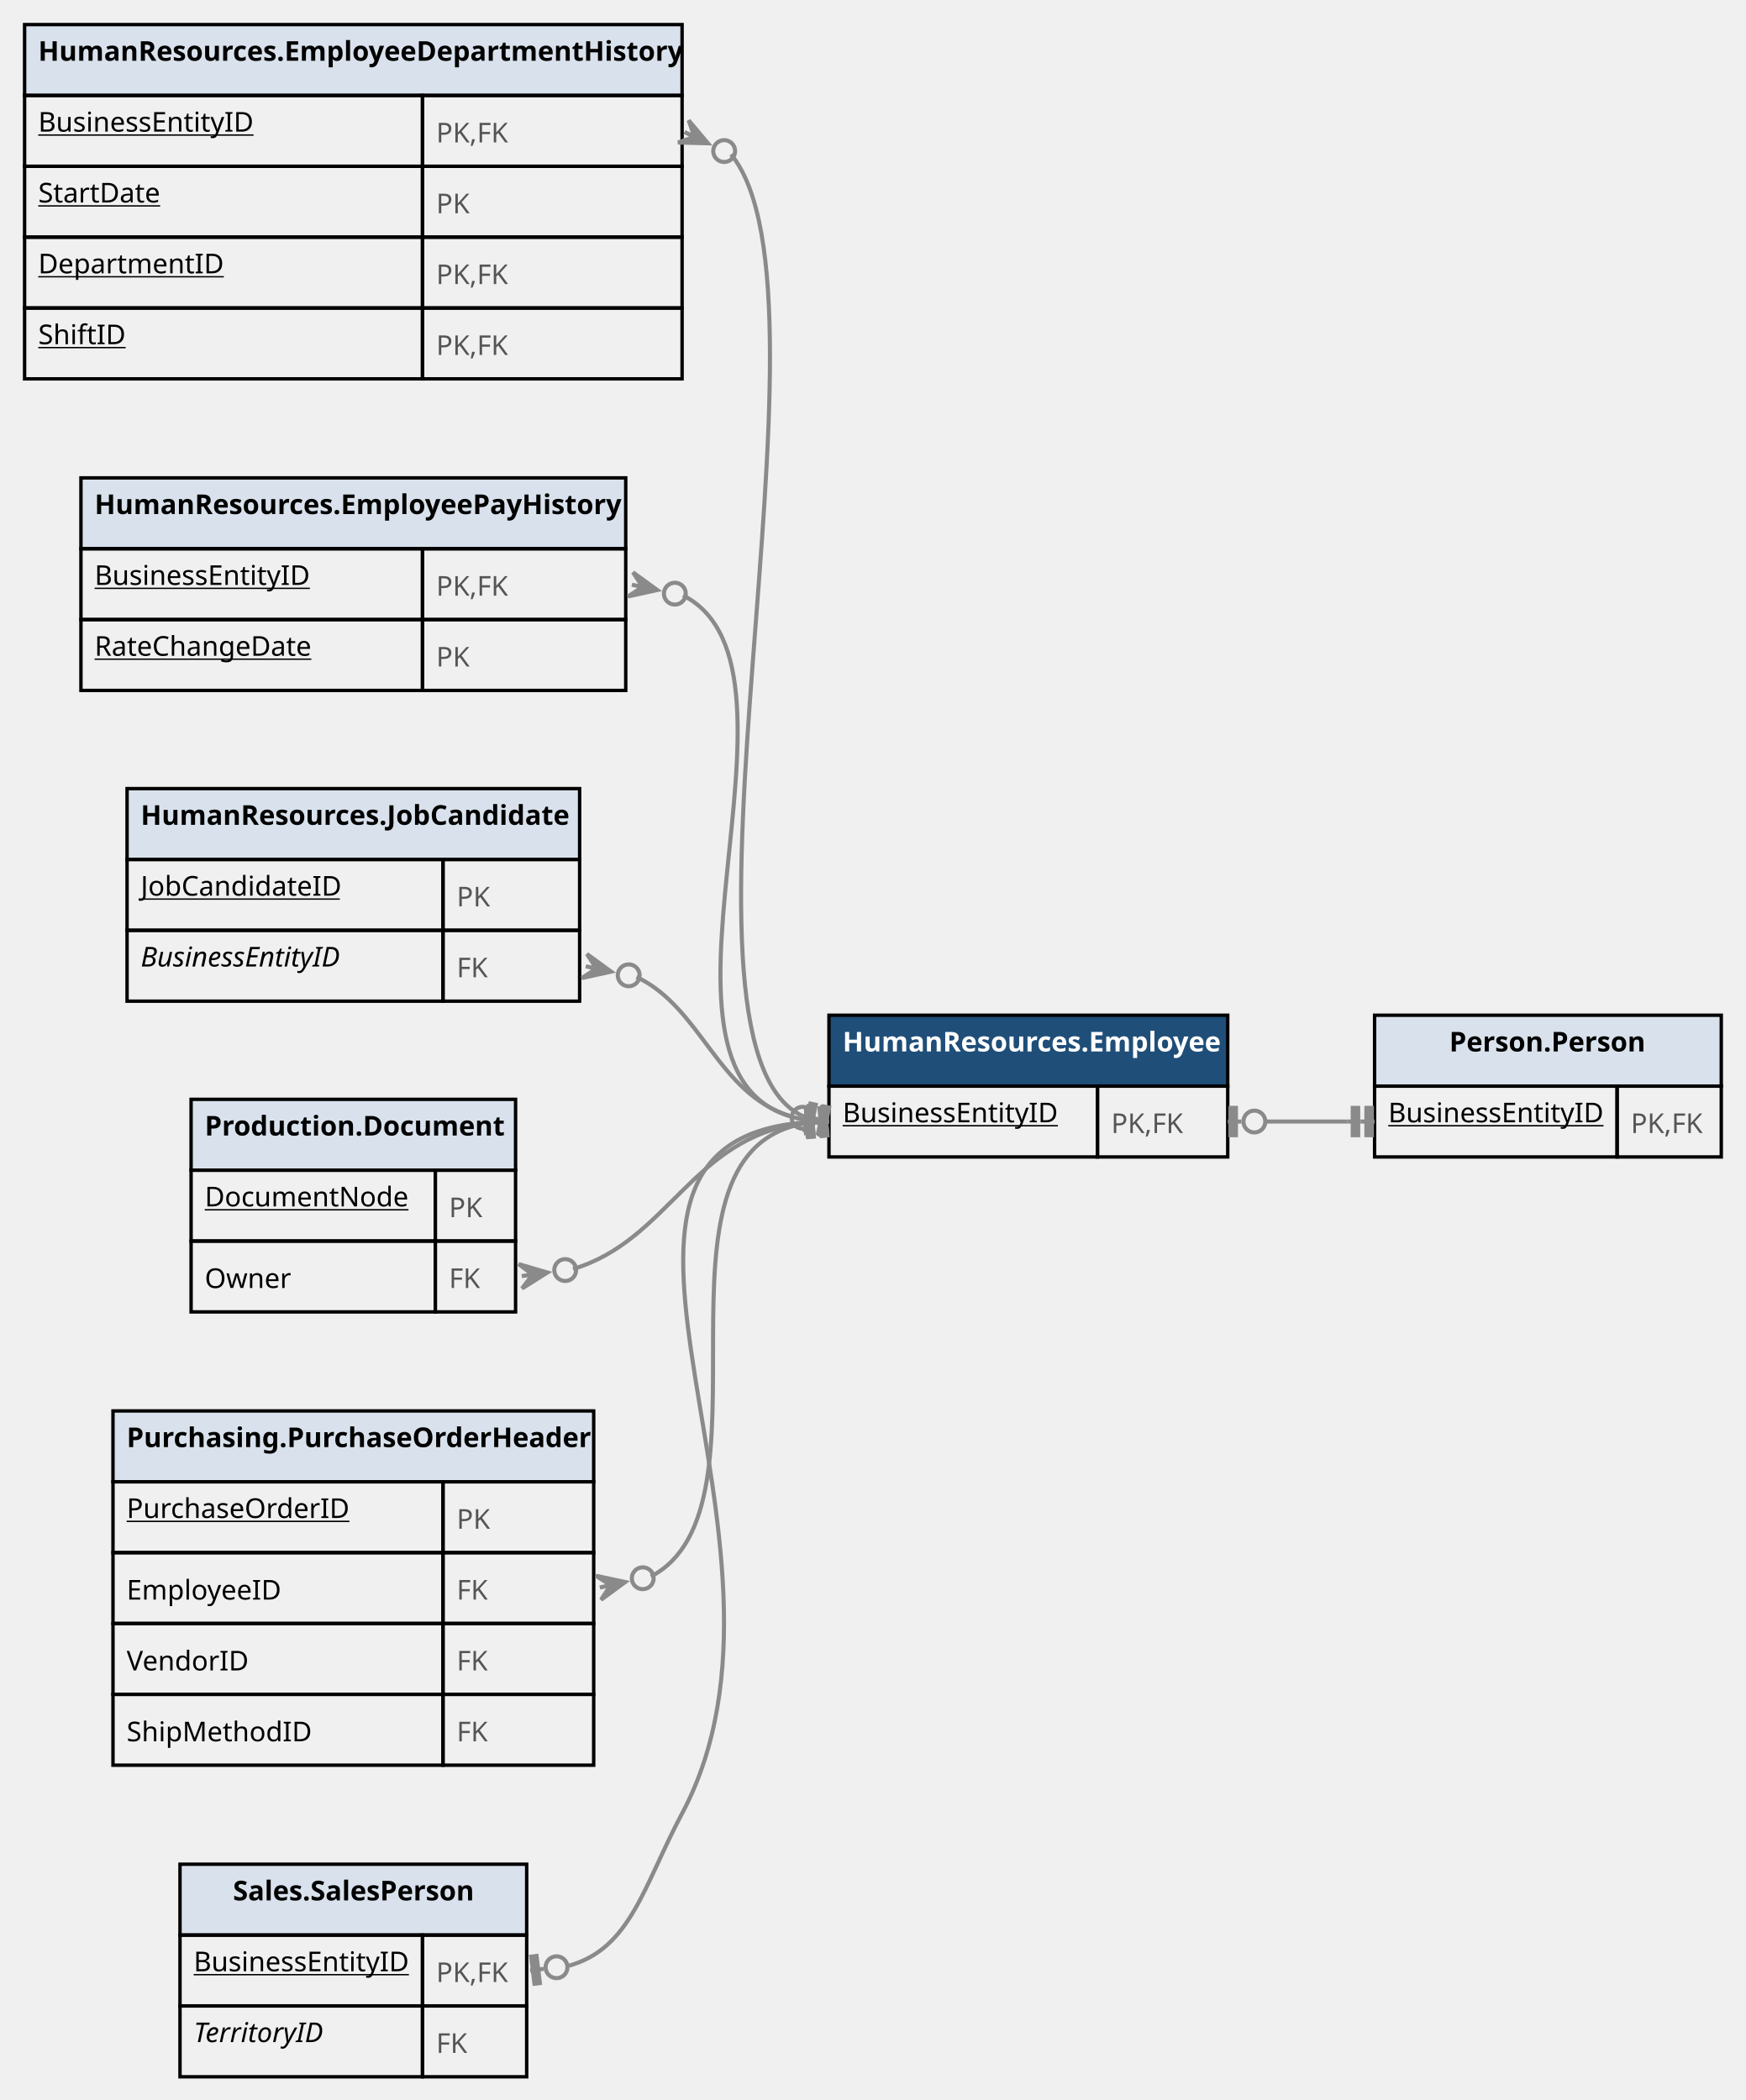
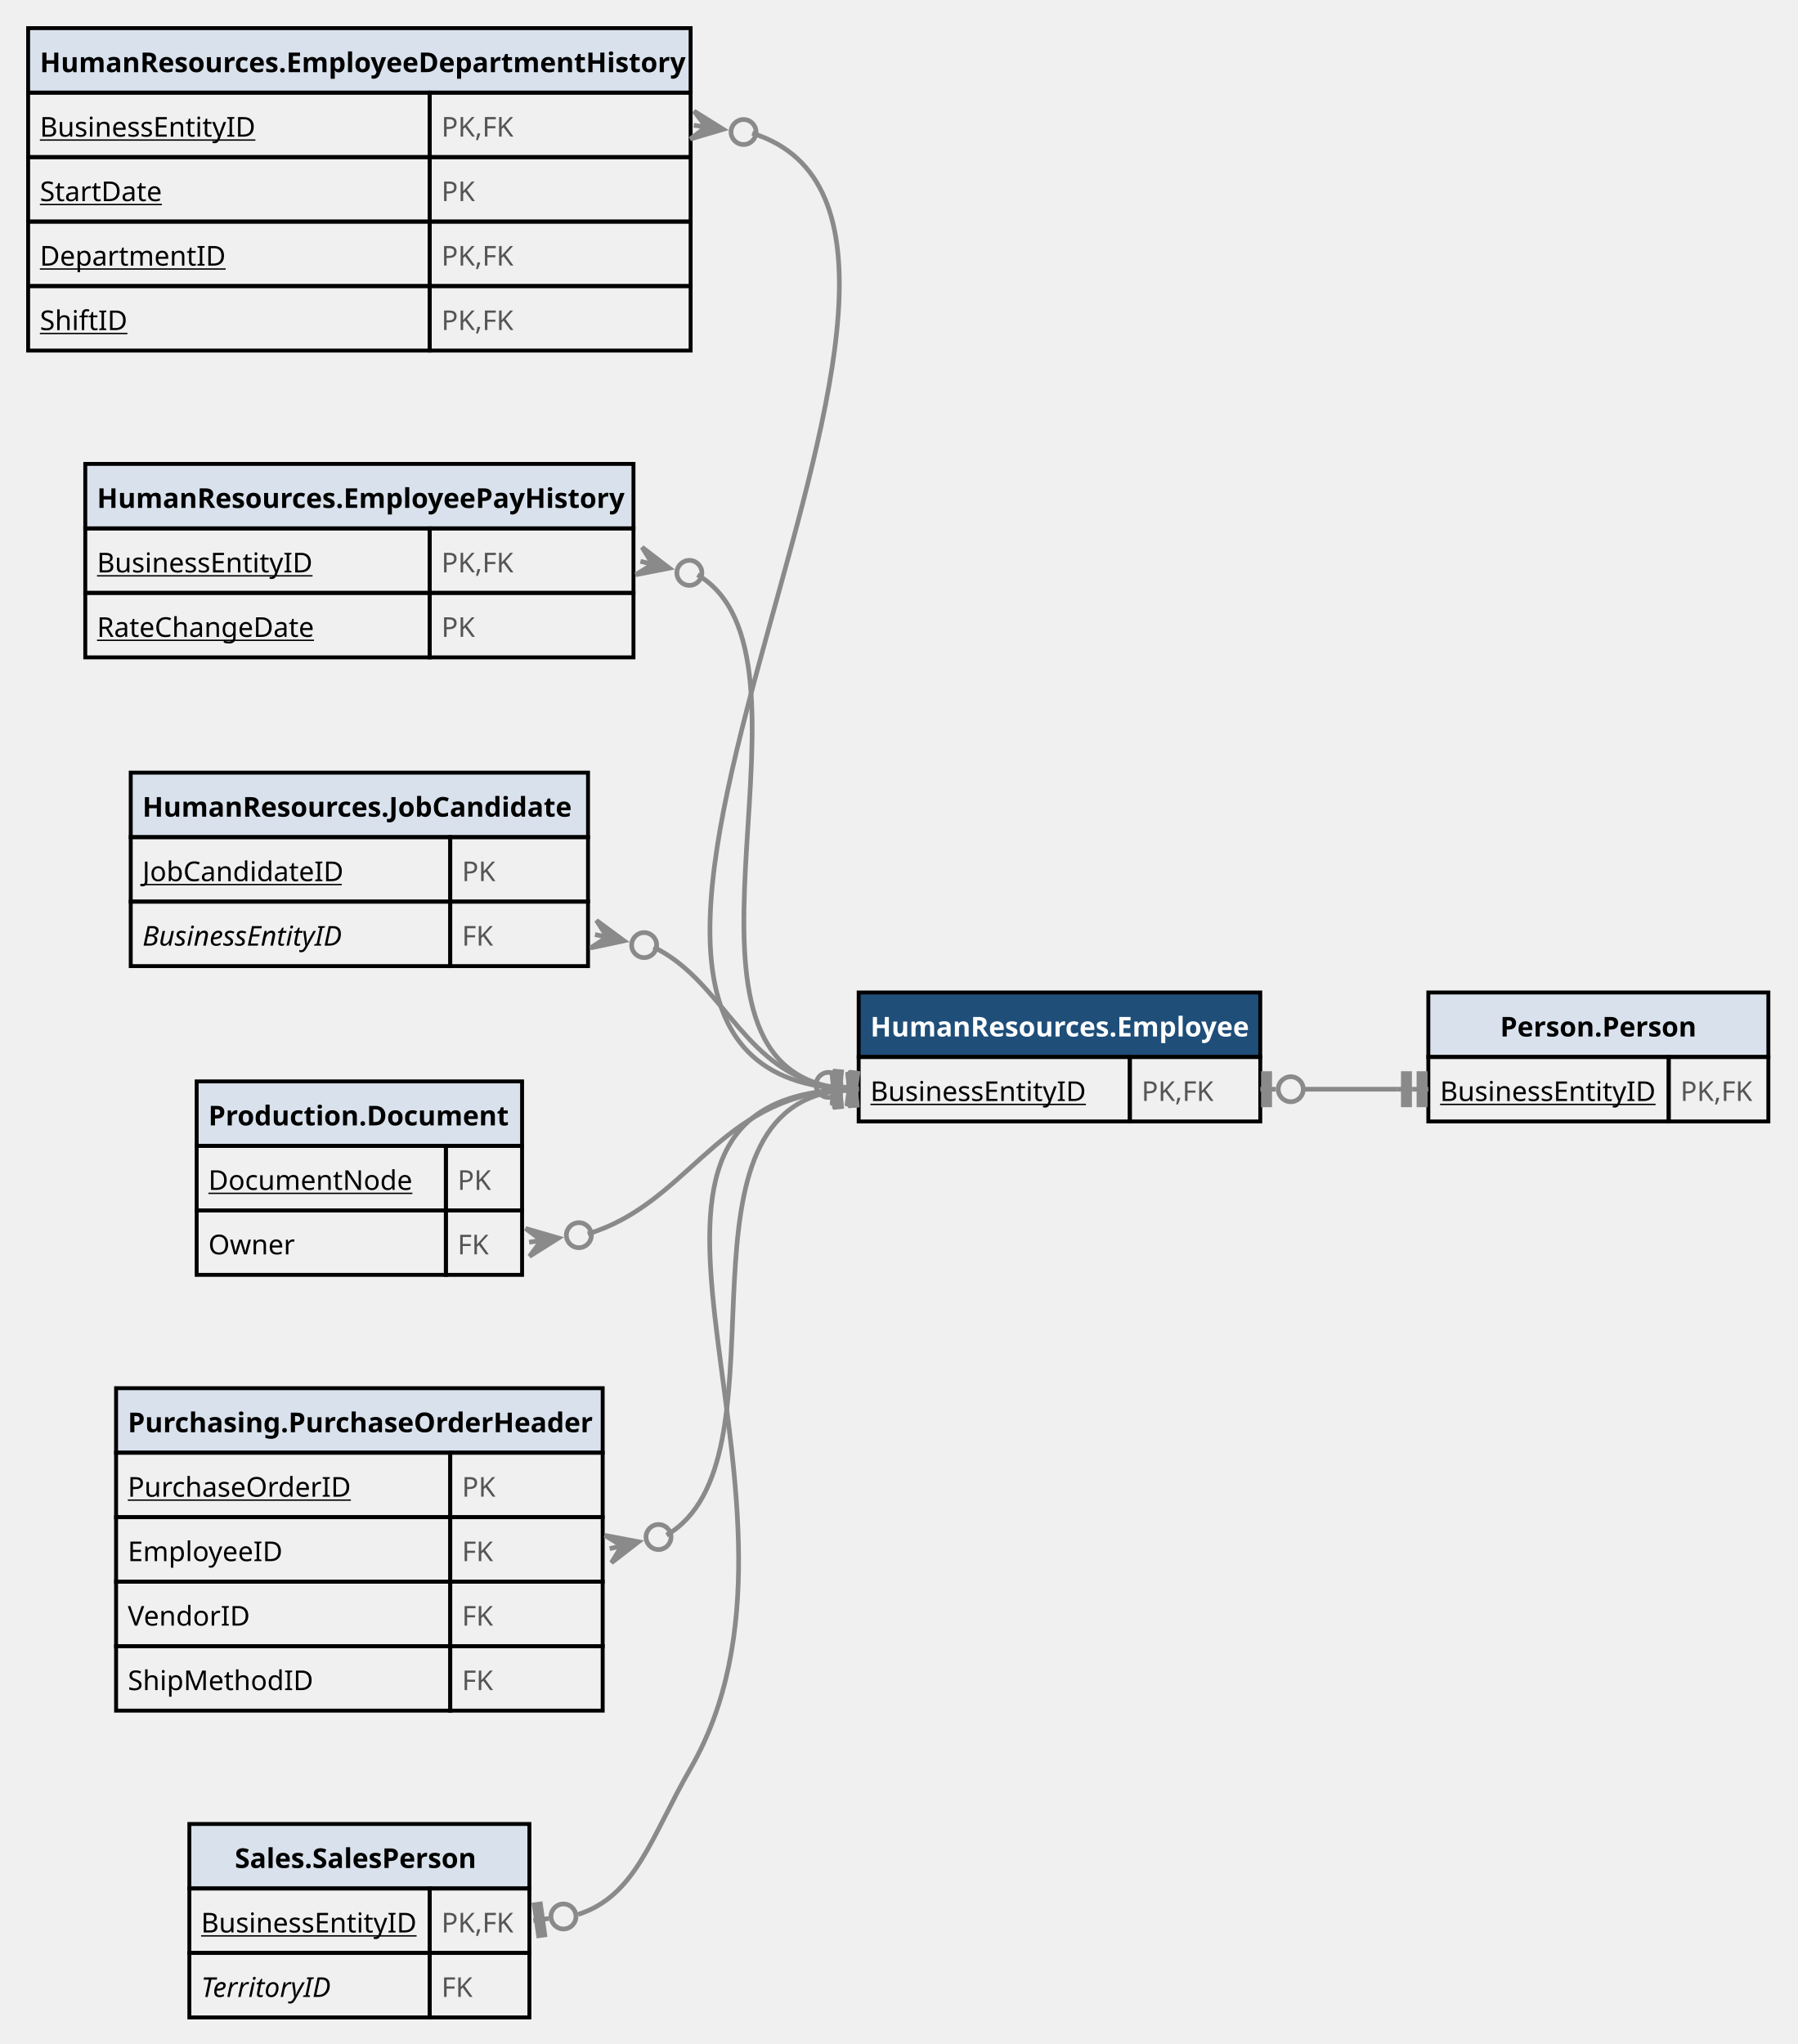
- <svg xmlns="http://www.w3.org/2000/svg" width="511pt" height="615pt" viewBox="0.00 0.00 511.00 615.00">
-   <g id="graph0" class="graph" transform="scale(1 1) rotate(0) translate(7.2 608.2)">
+ <svg xmlns="http://www.w3.org/2000/svg" width="460pt" height="523pt" viewBox="0.00 0.00 460.00 523.00">
+   <g id="graph0" class="graph" transform="scale(1 1) rotate(0) translate(7.2 516.2)">
    <g id="node1" class="node">
-       <polygon fill="#1f4e79" stroke="none" points="235.5,-290.12 235.5,-310.88 352.25,-310.88 352.25,-290.12 235.5,-290.12" />
-       <polygon fill="none" stroke="#000000" points="235.5,-290.12 235.5,-310.88 352.25,-310.88 352.25,-290.12 235.5,-290.12" />
-       <text xml:space="preserve" text-anchor="start" x="239.5" y="-300.27" font-family="Noto Sans KR" font-weight="bold" font-size="8.00" fill="#ffffff">HumanResources.Employee</text>
-       <polygon fill="none" stroke="#000000" points="235.5,-269.38 235.5,-290.12 314.12,-290.12 314.12,-269.38 235.5,-269.38" />
-       <text xml:space="preserve" text-anchor="start" x="239.5" y="-279.52" font-family="Noto Sans KR" text-decoration="underline" font-size="8.00">BusinessEntityID</text>
-       <polygon fill="none" stroke="#000000" points="314.12,-269.38 314.12,-290.12 352.25,-290.12 352.25,-269.38 314.12,-269.38" />
-       <text xml:space="preserve" text-anchor="start" x="318.12" y="-276.38" font-family="Noto Sans KR" font-size="8.00" fill="#555555">PK,FK</text>
+       <polygon fill="#1f4e79" stroke="none" points="212.5,-245.75 212.5,-262.25 315.25,-262.25 315.25,-245.75 212.5,-245.75" />
+       <polygon fill="none" stroke="#000000" points="212.5,-245.75 212.5,-262.25 315.25,-262.25 315.25,-245.75 212.5,-245.75" />
+       <text xml:space="preserve" text-anchor="start" x="215.5" y="-250.99" font-family="Noto Sans KR" font-weight="bold" font-size="7.00" fill="#ffffff">HumanResources.Employee</text>
+       <polygon fill="none" stroke="#000000" points="212.5,-229.25 212.5,-245.75 281.88,-245.75 281.88,-229.25 212.5,-229.25" />
+       <text xml:space="preserve" text-anchor="start" x="215.5" y="-234.49" font-family="Noto Sans KR" text-decoration="underline" font-size="7.00">BusinessEntityID</text>
+       <polygon fill="none" stroke="#000000" points="281.88,-229.25 281.88,-245.75 315.25,-245.75 315.25,-229.25 281.88,-229.25" />
+       <text xml:space="preserve" text-anchor="start" x="284.88" y="-234.5" font-family="Noto Sans KR" font-size="7.00" fill="#555555">PK,FK</text>
    </g>
    <g id="node2" class="node">
-       <polygon fill="#d9e2ec" stroke="none" points="395.25,-290.12 395.25,-310.88 496.75,-310.88 496.75,-290.12 395.25,-290.12" />
-       <polygon fill="none" stroke="#000000" points="395.25,-290.12 395.25,-310.88 496.75,-310.88 496.75,-290.12 395.25,-290.12" />
-       <text xml:space="preserve" text-anchor="start" x="417.12" y="-300.27" font-family="Noto Sans KR" font-weight="bold" font-size="8.00" fill="#000000">Person.Person</text>
-       <polygon fill="none" stroke="#000000" points="395.25,-269.38 395.25,-290.12 466.25,-290.12 466.25,-269.38 395.25,-269.38" />
-       <text xml:space="preserve" text-anchor="start" x="399.25" y="-279.52" font-family="Noto Sans KR" text-decoration="underline" font-size="8.00">BusinessEntityID</text>
-       <polygon fill="none" stroke="#000000" points="466.25,-269.38 466.25,-290.12 496.75,-290.12 496.75,-269.38 466.25,-269.38" />
-       <text xml:space="preserve" text-anchor="start" x="470.25" y="-276.38" font-family="Noto Sans KR" font-size="8.00" fill="#555555">PK,FK</text>
+       <polygon fill="#d9e2ec" stroke="none" points="358.25,-245.75 358.25,-262.25 445.25,-262.25 445.25,-245.75 358.25,-245.75" />
+       <polygon fill="none" stroke="#000000" points="358.25,-245.75 358.25,-262.25 445.25,-262.25 445.25,-245.75 358.25,-245.75" />
+       <text xml:space="preserve" text-anchor="start" x="376.62" y="-250.99" font-family="Noto Sans KR" font-weight="bold" font-size="7.00" fill="#000000">Person.Person</text>
+       <polygon fill="none" stroke="#000000" points="358.25,-229.25 358.25,-245.75 419.75,-245.75 419.75,-229.25 358.25,-229.25" />
+       <text xml:space="preserve" text-anchor="start" x="361.25" y="-234.49" font-family="Noto Sans KR" text-decoration="underline" font-size="7.00">BusinessEntityID</text>
+       <polygon fill="none" stroke="#000000" points="419.75,-229.25 419.75,-245.75 445.25,-245.75 445.25,-229.25 419.75,-229.25" />
+       <text xml:space="preserve" text-anchor="start" x="422.75" y="-234.5" font-family="Noto Sans KR" font-size="7.00" fill="#555555">PK,FK</text>
    </g>
    <g id="edge1" class="edge">
-       <path fill="none" stroke="#8a8a8a" stroke-width="1.2" d="M363.69,-279.75C372.22,-279.75 377.9,-279.75 387.27,-279.75" />
-       <polygon fill="#8a8a8a" stroke="#8a8a8a" stroke-width="1.2" points="353.05,-283.75 353.05,-275.75 354.65,-275.75 354.65,-283.75 353.05,-283.75" />
-       <polyline fill="none" stroke="#8a8a8a" stroke-width="1.2" points="352.25,-279.75 356.25,-279.75" />
-       <ellipse fill="none" stroke="#8a8a8a" stroke-width="1.2" cx="360.05" cy="-279.75" rx="3.2" ry="3.2" />
-       <polygon fill="#8a8a8a" stroke="#8a8a8a" stroke-width="1.2" points="394.45,-275.75 394.45,-283.75 392.85,-283.75 392.85,-275.75 394.45,-275.75" />
-       <polyline fill="none" stroke="#8a8a8a" stroke-width="1.2" points="395.25,-279.75 391.25,-279.75" />
-       <polygon fill="#8a8a8a" stroke="#8a8a8a" stroke-width="1.2" points="390.45,-275.75 390.45,-283.75 388.85,-283.75 388.85,-275.75 390.45,-275.75" />
-       <polyline fill="none" stroke="#8a8a8a" stroke-width="1.2" points="391.25,-279.75 387.25,-279.75" />
+       <path fill="none" stroke="#8a8a8a" stroke-width="1.2" d="M326.69,-237.5C335.22,-237.5 340.9,-237.5 350.27,-237.5" />
+       <polygon fill="#8a8a8a" stroke="#8a8a8a" stroke-width="1.2" points="316.05,-241.5 316.05,-233.5 317.65,-233.5 317.65,-241.5 316.05,-241.5" />
+       <polyline fill="none" stroke="#8a8a8a" stroke-width="1.2" points="315.25,-237.5 319.25,-237.5" />
+       <ellipse fill="none" stroke="#8a8a8a" stroke-width="1.2" cx="323.05" cy="-237.5" rx="3.2" ry="3.2" />
+       <polygon fill="#8a8a8a" stroke="#8a8a8a" stroke-width="1.2" points="357.45,-233.5 357.45,-241.5 355.85,-241.5 355.85,-233.5 357.45,-233.5" />
+       <polyline fill="none" stroke="#8a8a8a" stroke-width="1.2" points="358.25,-237.5 354.25,-237.5" />
+       <polygon fill="#8a8a8a" stroke="#8a8a8a" stroke-width="1.2" points="353.45,-233.5 353.45,-241.5 351.85,-241.5 351.85,-233.5 353.45,-233.5" />
+       <polyline fill="none" stroke="#8a8a8a" stroke-width="1.2" points="354.25,-237.5 350.25,-237.5" />
    </g>
    <g id="node3" class="node">
-       <polygon fill="#d9e2ec" stroke="none" points="0,-580.25 0,-601 192.5,-601 192.5,-580.25 0,-580.25" />
-       <polygon fill="none" stroke="#000000" points="0,-580.25 0,-601 192.5,-601 192.5,-580.25 0,-580.25" />
-       <text xml:space="preserve" text-anchor="start" x="4" y="-590.4" font-family="Noto Sans KR" font-weight="bold" font-size="8.00" fill="#000000">HumanResources.EmployeeDepartmentHistory</text>
-       <polygon fill="none" stroke="#000000" points="0,-559.5 0,-580.25 116.5,-580.25 116.5,-559.5 0,-559.5" />
-       <text xml:space="preserve" text-anchor="start" x="4" y="-569.65" font-family="Noto Sans KR" text-decoration="underline" font-size="8.00">BusinessEntityID</text>
-       <polygon fill="none" stroke="#000000" points="116.5,-559.5 116.5,-580.25 192.5,-580.25 192.5,-559.5 116.5,-559.5" />
-       <text xml:space="preserve" text-anchor="start" x="120.5" y="-566.5" font-family="Noto Sans KR" font-size="8.00" fill="#555555">PK,FK</text>
-       <polygon fill="none" stroke="#000000" points="0,-538.75 0,-559.5 116.5,-559.5 116.5,-538.75 0,-538.75" />
-       <text xml:space="preserve" text-anchor="start" x="4" y="-548.9" font-family="Noto Sans KR" text-decoration="underline" font-size="8.00">StartDate</text>
-       <polygon fill="none" stroke="#000000" points="116.5,-538.75 116.5,-559.5 192.5,-559.5 192.5,-538.75 116.5,-538.75" />
-       <text xml:space="preserve" text-anchor="start" x="120.5" y="-545.75" font-family="Noto Sans KR" font-size="8.00" fill="#555555">PK</text>
-       <polygon fill="none" stroke="#000000" points="0,-518 0,-538.75 116.5,-538.75 116.5,-518 0,-518" />
-       <text xml:space="preserve" text-anchor="start" x="4" y="-528.15" font-family="Noto Sans KR" text-decoration="underline" font-size="8.00">DepartmentID</text>
-       <polygon fill="none" stroke="#000000" points="116.5,-518 116.5,-538.75 192.5,-538.75 192.5,-518 116.5,-518" />
-       <text xml:space="preserve" text-anchor="start" x="120.5" y="-525" font-family="Noto Sans KR" font-size="8.00" fill="#555555">PK,FK</text>
-       <polygon fill="none" stroke="#000000" points="0,-497.25 0,-518 116.5,-518 116.5,-497.25 0,-497.25" />
-       <text xml:space="preserve" text-anchor="start" x="4" y="-507.4" font-family="Noto Sans KR" text-decoration="underline" font-size="8.00">ShiftID</text>
-       <polygon fill="none" stroke="#000000" points="116.5,-497.25 116.5,-518 192.5,-518 192.5,-497.25 116.5,-497.25" />
-       <text xml:space="preserve" text-anchor="start" x="120.5" y="-504.25" font-family="Noto Sans KR" font-size="8.00" fill="#555555">PK,FK</text>
+       <polygon fill="#d9e2ec" stroke="none" points="0,-492.5 0,-509 169.5,-509 169.5,-492.5 0,-492.5" />
+       <polygon fill="none" stroke="#000000" points="0,-492.5 0,-509 169.5,-509 169.5,-492.5 0,-492.5" />
+       <text xml:space="preserve" text-anchor="start" x="3" y="-497.74" font-family="Noto Sans KR" font-weight="bold" font-size="7.00" fill="#000000">HumanResources.EmployeeDepartmentHistory</text>
+       <polygon fill="none" stroke="#000000" points="0,-476 0,-492.5 102.75,-492.5 102.75,-476 0,-476" />
+       <text xml:space="preserve" text-anchor="start" x="3" y="-481.24" font-family="Noto Sans KR" text-decoration="underline" font-size="7.00">BusinessEntityID</text>
+       <polygon fill="none" stroke="#000000" points="102.75,-476 102.75,-492.5 169.5,-492.5 169.5,-476 102.75,-476" />
+       <text xml:space="preserve" text-anchor="start" x="105.75" y="-481.25" font-family="Noto Sans KR" font-size="7.00" fill="#555555">PK,FK</text>
+       <polygon fill="none" stroke="#000000" points="0,-459.5 0,-476 102.75,-476 102.75,-459.5 0,-459.5" />
+       <text xml:space="preserve" text-anchor="start" x="3" y="-464.74" font-family="Noto Sans KR" text-decoration="underline" font-size="7.00">StartDate</text>
+       <polygon fill="none" stroke="#000000" points="102.75,-459.5 102.75,-476 169.5,-476 169.5,-459.5 102.75,-459.5" />
+       <text xml:space="preserve" text-anchor="start" x="105.75" y="-464.75" font-family="Noto Sans KR" font-size="7.00" fill="#555555">PK</text>
+       <polygon fill="none" stroke="#000000" points="0,-443 0,-459.5 102.75,-459.5 102.75,-443 0,-443" />
+       <text xml:space="preserve" text-anchor="start" x="3" y="-448.24" font-family="Noto Sans KR" text-decoration="underline" font-size="7.00">DepartmentID</text>
+       <polygon fill="none" stroke="#000000" points="102.75,-443 102.75,-459.5 169.5,-459.5 169.5,-443 102.75,-443" />
+       <text xml:space="preserve" text-anchor="start" x="105.75" y="-448.25" font-family="Noto Sans KR" font-size="7.00" fill="#555555">PK,FK</text>
+       <polygon fill="none" stroke="#000000" points="0,-426.5 0,-443 102.75,-443 102.75,-426.5 0,-426.5" />
+       <text xml:space="preserve" text-anchor="start" x="3" y="-431.74" font-family="Noto Sans KR" text-decoration="underline" font-size="7.00">ShiftID</text>
+       <polygon fill="none" stroke="#000000" points="102.75,-426.5 102.75,-443 169.5,-443 169.5,-426.5 102.75,-426.5" />
+       <text xml:space="preserve" text-anchor="start" x="105.75" y="-431.75" font-family="Noto Sans KR" font-size="7.00" fill="#555555">PK,FK</text>
    </g>
    <g id="edge2" class="edge">
-       <path fill="none" stroke="#8a8a8a" stroke-width="1.2" d="M206.83,-562.99C241.16,-521.2 182.57,-302.65 227.7,-281.41" />
-       <polygon fill="#8a8a8a" stroke="#8a8a8a" stroke-width="1.2" points="200.07,-566.24 191.3,-566.46 196.11,-568.14 193.22,-569.53 193.22,-569.53 193.22,-569.53 196.11,-568.14 194.42,-572.95 200.07,-566.24" />
-       <ellipse fill="none" stroke="#8a8a8a" stroke-width="1.2" cx="204.82" cy="-563.96" rx="3.2" ry="3.2" />
-       <polygon fill="#8a8a8a" stroke="#8a8a8a" stroke-width="1.2" points="233.88,-276 235.55,-283.83 233.99,-284.16 232.32,-276.34 233.88,-276" />
-       <polyline fill="none" stroke="#8a8a8a" stroke-width="1.2" points="235.5,-279.75 231.59,-280.58" />
-       <polygon fill="#8a8a8a" stroke="#8a8a8a" stroke-width="1.2" points="229.97,-276.84 231.64,-284.66 230.07,-285 228.41,-277.17 229.97,-276.84" />
-       <polyline fill="none" stroke="#8a8a8a" stroke-width="1.2" points="231.59,-280.58 227.68,-281.42" />
+       <path fill="none" stroke="#8a8a8a" stroke-width="1.2" d="M185.25,-482.12C260.02,-458.64 115.27,-248.99 204.71,-237.95" />
+       <polygon fill="#8a8a8a" stroke="#8a8a8a" stroke-width="1.2" points="177.83,-483.12 169.41,-480.63 173.46,-483.71 170.3,-484.14 170.3,-484.14 170.3,-484.14 173.46,-483.71 170.38,-487.76 177.83,-483.12" />
+       <ellipse fill="none" stroke="#8a8a8a" stroke-width="1.2" cx="183.04" cy="-482.42" rx="3.2" ry="3.2" />
+       <polygon fill="#8a8a8a" stroke="#8a8a8a" stroke-width="1.2" points="211.47,-233.55 211.93,-241.54 210.34,-241.63 209.87,-233.65 211.47,-233.55" />
+       <polyline fill="none" stroke="#8a8a8a" stroke-width="1.2" points="212.5,-237.5 208.51,-237.73" />
+       <polygon fill="#8a8a8a" stroke="#8a8a8a" stroke-width="1.2" points="207.48,-233.78 207.94,-241.77 206.34,-241.86 205.88,-233.88 207.48,-233.78" />
+       <polyline fill="none" stroke="#8a8a8a" stroke-width="1.2" points="208.51,-237.73 204.51,-237.96" />
    </g>
    <g id="node4" class="node">
-       <polygon fill="#d9e2ec" stroke="none" points="16.5,-447.5 16.5,-468.25 176,-468.25 176,-447.5 16.5,-447.5" />
-       <polygon fill="none" stroke="#000000" points="16.5,-447.5 16.5,-468.25 176,-468.25 176,-447.5 16.5,-447.5" />
-       <text xml:space="preserve" text-anchor="start" x="20.5" y="-457.65" font-family="Noto Sans KR" font-weight="bold" font-size="8.00" fill="#000000">HumanResources.EmployeePayHistory</text>
-       <polygon fill="none" stroke="#000000" points="16.5,-426.75 16.5,-447.5 116.5,-447.5 116.5,-426.75 16.5,-426.75" />
-       <text xml:space="preserve" text-anchor="start" x="20.5" y="-436.9" font-family="Noto Sans KR" text-decoration="underline" font-size="8.00">BusinessEntityID</text>
-       <polygon fill="none" stroke="#000000" points="116.5,-426.75 116.5,-447.5 176,-447.5 176,-426.75 116.5,-426.75" />
-       <text xml:space="preserve" text-anchor="start" x="120.5" y="-433.75" font-family="Noto Sans KR" font-size="8.00" fill="#555555">PK,FK</text>
-       <polygon fill="none" stroke="#000000" points="16.5,-406 16.5,-426.75 116.5,-426.75 116.5,-406 16.5,-406" />
-       <text xml:space="preserve" text-anchor="start" x="20.5" y="-416.15" font-family="Noto Sans KR" text-decoration="underline" font-size="8.00">RateChangeDate</text>
-       <polygon fill="none" stroke="#000000" points="116.5,-406 116.5,-426.75 176,-426.75 176,-406 116.5,-406" />
-       <text xml:space="preserve" text-anchor="start" x="120.5" y="-413" font-family="Noto Sans KR" font-size="8.00" fill="#555555">PK</text>
+       <polygon fill="#d9e2ec" stroke="none" points="14.62,-381 14.62,-397.5 154.88,-397.5 154.88,-381 14.62,-381" />
+       <polygon fill="none" stroke="#000000" points="14.62,-381 14.62,-397.5 154.88,-397.5 154.88,-381 14.62,-381" />
+       <text xml:space="preserve" text-anchor="start" x="17.62" y="-386.24" font-family="Noto Sans KR" font-weight="bold" font-size="7.00" fill="#000000">HumanResources.EmployeePayHistory</text>
+       <polygon fill="none" stroke="#000000" points="14.62,-364.5 14.62,-381 102.75,-381 102.75,-364.5 14.62,-364.5" />
+       <text xml:space="preserve" text-anchor="start" x="17.62" y="-369.74" font-family="Noto Sans KR" text-decoration="underline" font-size="7.00">BusinessEntityID</text>
+       <polygon fill="none" stroke="#000000" points="102.75,-364.5 102.75,-381 154.88,-381 154.88,-364.5 102.75,-364.5" />
+       <text xml:space="preserve" text-anchor="start" x="105.75" y="-369.75" font-family="Noto Sans KR" font-size="7.00" fill="#555555">PK,FK</text>
+       <polygon fill="none" stroke="#000000" points="14.62,-348 14.62,-364.5 102.75,-364.5 102.75,-348 14.62,-348" />
+       <text xml:space="preserve" text-anchor="start" x="17.62" y="-353.24" font-family="Noto Sans KR" text-decoration="underline" font-size="7.00">RateChangeDate</text>
+       <polygon fill="none" stroke="#000000" points="102.75,-348 102.75,-364.5 154.88,-364.5 154.88,-348 102.75,-348" />
+       <text xml:space="preserve" text-anchor="start" x="105.75" y="-353.25" font-family="Noto Sans KR" font-size="7.00" fill="#555555">PK</text>
    </g>
    <g id="edge3" class="edge">
-       <path fill="none" stroke="#8a8a8a" stroke-width="1.2" d="M192.78,-433.84C235.42,-412.17 172.84,-290.35 227.79,-280.4" />
-       <polygon fill="#8a8a8a" stroke="#8a8a8a" stroke-width="1.2" points="185.22,-435.41 176.66,-433.52 180.92,-436.31 177.79,-436.96 177.79,-436.96 177.79,-436.96 180.92,-436.31 178.13,-440.57 185.22,-435.41" />
-       <ellipse fill="none" stroke="#8a8a8a" stroke-width="1.2" cx="190.38" cy="-434.34" rx="3.2" ry="3.2" />
-       <polygon fill="#8a8a8a" stroke="#8a8a8a" stroke-width="1.2" points="234.37,-275.83 235.04,-283.8 233.44,-283.94 232.77,-275.96 234.37,-275.83" />
-       <polyline fill="none" stroke="#8a8a8a" stroke-width="1.2" points="235.5,-279.75 231.51,-280.08" />
-       <polygon fill="#8a8a8a" stroke="#8a8a8a" stroke-width="1.2" points="230.38,-276.17 231.05,-284.14 229.46,-284.27 228.79,-276.3 230.38,-276.17" />
-       <polyline fill="none" stroke="#8a8a8a" stroke-width="1.2" points="231.51,-280.08 227.53,-280.42" />
+       <path fill="none" stroke="#8a8a8a" stroke-width="1.2" d="M171.25,-369.13C206.18,-348.67 158.78,-248.04 204.67,-238.26" />
+       <polygon fill="#8a8a8a" stroke="#8a8a8a" stroke-width="1.2" points="164.05,-370.83 155.44,-369.15 159.77,-371.83 156.66,-372.57 156.66,-372.57 156.66,-372.57 159.77,-371.83 157.09,-376.16 164.05,-370.83" />
+       <ellipse fill="none" stroke="#8a8a8a" stroke-width="1.2" cx="169.18" cy="-369.62" rx="3.2" ry="3.2" />
+       <polygon fill="#8a8a8a" stroke="#8a8a8a" stroke-width="1.2" points="211.31,-233.6 212.09,-241.56 210.5,-241.71 209.72,-233.75 211.31,-233.6" />
+       <polyline fill="none" stroke="#8a8a8a" stroke-width="1.2" points="212.5,-237.5 208.52,-237.89" />
+       <polygon fill="#8a8a8a" stroke="#8a8a8a" stroke-width="1.2" points="207.33,-233.99 208.11,-241.95 206.52,-242.1 205.74,-234.14 207.33,-233.99" />
+       <polyline fill="none" stroke="#8a8a8a" stroke-width="1.2" points="208.52,-237.89 204.54,-238.28" />
    </g>
    <g id="node5" class="node">
-       <polygon fill="#d9e2ec" stroke="none" points="30,-356.5 30,-377.25 162.5,-377.25 162.5,-356.5 30,-356.5" />
-       <polygon fill="none" stroke="#000000" points="30,-356.5 30,-377.25 162.5,-377.25 162.5,-356.5 30,-356.5" />
-       <text xml:space="preserve" text-anchor="start" x="34" y="-366.65" font-family="Noto Sans KR" font-weight="bold" font-size="8.00" fill="#000000">HumanResources.JobCandidate</text>
-       <polygon fill="none" stroke="#000000" points="30,-335.75 30,-356.5 122.5,-356.5 122.5,-335.75 30,-335.75" />
-       <text xml:space="preserve" text-anchor="start" x="34" y="-345.9" font-family="Noto Sans KR" text-decoration="underline" font-size="8.00">JobCandidateID</text>
-       <polygon fill="none" stroke="#000000" points="122.5,-335.75 122.5,-356.5 162.5,-356.5 162.5,-335.75 122.5,-335.75" />
-       <text xml:space="preserve" text-anchor="start" x="126.5" y="-342.75" font-family="Noto Sans KR" font-size="8.00" fill="#555555">PK</text>
-       <polygon fill="none" stroke="#000000" points="30,-315 30,-335.75 122.5,-335.75 122.5,-315 30,-315" />
-       <text xml:space="preserve" text-anchor="start" x="34" y="-325.15" font-family="Noto Sans KR" font-style="italic" font-size="8.00">BusinessEntityID</text>
-       <polygon fill="none" stroke="#000000" points="122.5,-315 122.5,-335.75 162.5,-335.75 162.5,-315 122.5,-315" />
-       <text xml:space="preserve" text-anchor="start" x="126.5" y="-322" font-family="Noto Sans KR" font-size="8.00" fill="#555555">FK</text>
+       <polygon fill="#d9e2ec" stroke="none" points="26.25,-302 26.25,-318.5 143.25,-318.5 143.25,-302 26.25,-302" />
+       <polygon fill="none" stroke="#000000" points="26.25,-302 26.25,-318.5 143.25,-318.5 143.25,-302 26.25,-302" />
+       <text xml:space="preserve" text-anchor="start" x="29.25" y="-307.24" font-family="Noto Sans KR" font-weight="bold" font-size="7.00" fill="#000000">HumanResources.JobCandidate</text>
+       <polygon fill="none" stroke="#000000" points="26.25,-285.5 26.25,-302 108,-302 108,-285.5 26.25,-285.5" />
+       <text xml:space="preserve" text-anchor="start" x="29.25" y="-290.74" font-family="Noto Sans KR" text-decoration="underline" font-size="7.00">JobCandidateID</text>
+       <polygon fill="none" stroke="#000000" points="108,-285.5 108,-302 143.25,-302 143.25,-285.5 108,-285.5" />
+       <text xml:space="preserve" text-anchor="start" x="111" y="-290.75" font-family="Noto Sans KR" font-size="7.00" fill="#555555">PK</text>
+       <polygon fill="none" stroke="#000000" points="26.25,-269 26.25,-285.5 108,-285.5 108,-269 26.25,-269" />
+       <text xml:space="preserve" text-anchor="start" x="29.25" y="-274.24" font-family="Noto Sans KR" font-style="italic" font-size="7.00">BusinessEntityID</text>
+       <polygon fill="none" stroke="#000000" points="108,-269 108,-285.5 143.25,-285.5 143.25,-269 108,-269" />
+       <text xml:space="preserve" text-anchor="start" x="111" y="-274.25" font-family="Noto Sans KR" font-size="7.00" fill="#555555">FK</text>
    </g>
    <g id="edge4" class="edge">
-       <path fill="none" stroke="#8a8a8a" stroke-width="1.2" d="M179.15,-322.09C198.24,-313.06 202.77,-288.07 224.02,-281.4" />
-       <polygon fill="#8a8a8a" stroke="#8a8a8a" stroke-width="1.2" points="171.72,-323.65 163.15,-321.77 167.41,-324.55 164.29,-325.21 164.29,-325.21 164.29,-325.21 167.41,-324.55 164.63,-328.82 171.72,-323.65" />
-       <ellipse fill="none" stroke="#8a8a8a" stroke-width="1.2" cx="176.87" cy="-322.57" rx="3.2" ry="3.2" />
-       <polygon fill="#8a8a8a" stroke="#8a8a8a" stroke-width="1.2" points="234.14,-275.9 235.28,-283.82 233.69,-284.05 232.55,-276.13 234.14,-275.9" />
-       <polyline fill="none" stroke="#8a8a8a" stroke-width="1.2" points="235.5,-279.75 231.54,-280.32" />
-       <ellipse fill="none" stroke="#8a8a8a" stroke-width="1.2" cx="227.78" cy="-280.86" rx="3.2" ry="3.2" />
+       <path fill="none" stroke="#8a8a8a" stroke-width="1.2" d="M160.01,-273.86C176.9,-265.68 182.21,-245.06 201.19,-239.12" />
+       <polygon fill="#8a8a8a" stroke="#8a8a8a" stroke-width="1.2" points="152.46,-275.48 143.89,-273.65 148.16,-276.41 145.03,-277.08 145.03,-277.08 145.03,-277.08 148.16,-276.41 145.4,-280.69 152.46,-275.48" />
+       <ellipse fill="none" stroke="#8a8a8a" stroke-width="1.2" cx="157.61" cy="-274.38" rx="3.2" ry="3.2" />
+       <polygon fill="#8a8a8a" stroke="#8a8a8a" stroke-width="1.2" points="211.14,-233.65 212.28,-241.57 210.69,-241.8 209.56,-233.88 211.14,-233.65" />
+       <polyline fill="none" stroke="#8a8a8a" stroke-width="1.2" points="212.5,-237.5 208.54,-238.07" />
+       <ellipse fill="none" stroke="#8a8a8a" stroke-width="1.2" cx="204.78" cy="-238.61" rx="3.2" ry="3.2" />
    </g>
    <g id="node6" class="node">
-       <polygon fill="#d9e2ec" stroke="none" points="48.75,-265.5 48.75,-286.25 143.75,-286.25 143.75,-265.5 48.75,-265.5" />
-       <polygon fill="none" stroke="#000000" points="48.75,-265.5 48.75,-286.25 143.75,-286.25 143.75,-265.5 48.75,-265.5" />
-       <text xml:space="preserve" text-anchor="start" x="52.75" y="-275.65" font-family="Noto Sans KR" font-weight="bold" font-size="8.00" fill="#000000">Production.Document</text>
-       <polygon fill="none" stroke="#000000" points="48.75,-244.75 48.75,-265.5 120.25,-265.5 120.25,-244.75 48.75,-244.75" />
-       <text xml:space="preserve" text-anchor="start" x="52.75" y="-254.9" font-family="Noto Sans KR" text-decoration="underline" font-size="8.00">DocumentNode</text>
-       <polygon fill="none" stroke="#000000" points="120.25,-244.75 120.25,-265.5 143.75,-265.5 143.75,-244.75 120.25,-244.75" />
-       <text xml:space="preserve" text-anchor="start" x="124.25" y="-251.75" font-family="Noto Sans KR" font-size="8.00" fill="#555555">PK</text>
-       <polygon fill="none" stroke="#000000" points="48.75,-224 48.75,-244.75 120.25,-244.75 120.25,-224 48.75,-224" />
-       <text xml:space="preserve" text-anchor="start" x="52.75" y="-231" font-family="Noto Sans KR" font-size="8.00">Owner</text>
-       <polygon fill="none" stroke="#000000" points="120.25,-224 120.25,-244.75 143.75,-244.75 143.75,-224 120.25,-224" />
-       <text xml:space="preserve" text-anchor="start" x="124.25" y="-231" font-family="Noto Sans KR" font-size="8.00" fill="#555555">FK</text>
+       <polygon fill="#d9e2ec" stroke="none" points="43.12,-223 43.12,-239.5 126.38,-239.5 126.38,-223 43.12,-223" />
+       <polygon fill="none" stroke="#000000" points="43.12,-223 43.12,-239.5 126.38,-239.5 126.38,-223 43.12,-223" />
+       <text xml:space="preserve" text-anchor="start" x="46.12" y="-228.24" font-family="Noto Sans KR" font-weight="bold" font-size="7.00" fill="#000000">Production.Document</text>
+       <polygon fill="none" stroke="#000000" points="43.12,-206.5 43.12,-223 106.88,-223 106.88,-206.5 43.12,-206.5" />
+       <text xml:space="preserve" text-anchor="start" x="46.12" y="-211.74" font-family="Noto Sans KR" text-decoration="underline" font-size="7.00">DocumentNode</text>
+       <polygon fill="none" stroke="#000000" points="106.88,-206.5 106.88,-223 126.38,-223 126.38,-206.5 106.88,-206.5" />
+       <text xml:space="preserve" text-anchor="start" x="109.88" y="-211.75" font-family="Noto Sans KR" font-size="7.00" fill="#555555">PK</text>
+       <polygon fill="none" stroke="#000000" points="43.12,-190 43.12,-206.5 106.88,-206.5 106.88,-190 43.12,-190" />
+       <text xml:space="preserve" text-anchor="start" x="46.12" y="-195.25" font-family="Noto Sans KR" font-size="7.00">Owner</text>
+       <polygon fill="none" stroke="#000000" points="106.88,-190 106.88,-206.5 126.38,-206.5 126.38,-190 106.88,-190" />
+       <text xml:space="preserve" text-anchor="start" x="109.88" y="-195.25" font-family="Noto Sans KR" font-size="7.00" fill="#555555">FK</text>
    </g>
    <g id="edge5" class="edge">
-       <path fill="none" stroke="#8a8a8a" stroke-width="1.2" d="M160.57,-236.56C188.65,-244.99 195.48,-275.08 227.73,-279.26" />
-       <polygon fill="#8a8a8a" stroke="#8a8a8a" stroke-width="1.2" points="153.07,-235.53 145.64,-230.86 148.71,-234.92 145.55,-234.49 145.55,-234.49 145.55,-234.49 148.71,-234.92 144.65,-238 153.07,-235.53" />
-       <ellipse fill="none" stroke="#8a8a8a" stroke-width="1.2" cx="158.28" cy="-236.25" rx="3.2" ry="3.2" />
-       <polygon fill="#8a8a8a" stroke="#8a8a8a" stroke-width="1.2" points="234.95,-275.71 234.45,-283.69 232.86,-283.59 233.35,-275.61 234.95,-275.71" />
-       <polyline fill="none" stroke="#8a8a8a" stroke-width="1.2" points="235.5,-279.75 231.51,-279.5" />
-       <polygon fill="#8a8a8a" stroke="#8a8a8a" stroke-width="1.2" points="230.96,-275.46 230.46,-283.44 228.86,-283.34 229.36,-275.36 230.96,-275.46" />
-       <polyline fill="none" stroke="#8a8a8a" stroke-width="1.2" points="231.51,-279.5 227.52,-279.25" />
+       <path fill="none" stroke="#8a8a8a" stroke-width="1.2" d="M143.18,-200.47C168.26,-208.13 175.72,-233.14 204.66,-237" />
+       <polygon fill="#8a8a8a" stroke="#8a8a8a" stroke-width="1.2" points="135.69,-199.42 128.27,-194.74 131.34,-198.81 128.17,-198.36 128.17,-198.36 128.17,-198.36 131.34,-198.81 127.27,-201.87 135.69,-199.42" />
+       <ellipse fill="none" stroke="#8a8a8a" stroke-width="1.2" cx="140.91" cy="-200.15" rx="3.2" ry="3.2" />
+       <polygon fill="#8a8a8a" stroke="#8a8a8a" stroke-width="1.2" points="211.96,-233.46 211.45,-241.44 209.85,-241.34 210.36,-233.35 211.96,-233.46" />
+       <polyline fill="none" stroke="#8a8a8a" stroke-width="1.2" points="212.5,-237.5 208.51,-237.24" />
+       <polygon fill="#8a8a8a" stroke="#8a8a8a" stroke-width="1.2" points="207.97,-233.2 207.45,-241.18 205.86,-241.08 206.37,-233.1 207.97,-233.2" />
+       <polyline fill="none" stroke="#8a8a8a" stroke-width="1.2" points="208.51,-237.24 204.52,-236.99" />
    </g>
    <g id="node7" class="node">
-       <polygon fill="#d9e2ec" stroke="none" points="25.88,-174.25 25.88,-195 166.62,-195 166.62,-174.25 25.88,-174.25" />
-       <polygon fill="none" stroke="#000000" points="25.88,-174.25 25.88,-195 166.62,-195 166.62,-174.25 25.88,-174.25" />
-       <text xml:space="preserve" text-anchor="start" x="29.88" y="-184.4" font-family="Noto Sans KR" font-weight="bold" font-size="8.00" fill="#000000">Purchasing.PurchaseOrderHeader</text>
-       <polygon fill="none" stroke="#000000" points="25.88,-153.5 25.88,-174.25 122.5,-174.25 122.5,-153.5 25.88,-153.5" />
-       <text xml:space="preserve" text-anchor="start" x="29.88" y="-163.65" font-family="Noto Sans KR" text-decoration="underline" font-size="8.00">PurchaseOrderID</text>
-       <polygon fill="none" stroke="#000000" points="122.5,-153.5 122.5,-174.25 166.62,-174.25 166.62,-153.5 122.5,-153.5" />
-       <text xml:space="preserve" text-anchor="start" x="126.5" y="-160.5" font-family="Noto Sans KR" font-size="8.00" fill="#555555">PK</text>
-       <polygon fill="none" stroke="#000000" points="25.88,-132.75 25.88,-153.5 122.5,-153.5 122.5,-132.75 25.88,-132.75" />
-       <text xml:space="preserve" text-anchor="start" x="29.88" y="-139.75" font-family="Noto Sans KR" font-size="8.00">EmployeeID</text>
-       <polygon fill="none" stroke="#000000" points="122.5,-132.75 122.5,-153.5 166.62,-153.5 166.62,-132.75 122.5,-132.75" />
-       <text xml:space="preserve" text-anchor="start" x="126.5" y="-139.75" font-family="Noto Sans KR" font-size="8.00" fill="#555555">FK</text>
-       <polygon fill="none" stroke="#000000" points="25.88,-112 25.88,-132.75 122.5,-132.75 122.5,-112 25.88,-112" />
-       <text xml:space="preserve" text-anchor="start" x="29.88" y="-119" font-family="Noto Sans KR" font-size="8.00">VendorID</text>
-       <polygon fill="none" stroke="#000000" points="122.5,-112 122.5,-132.75 166.62,-132.75 166.62,-112 122.5,-112" />
-       <text xml:space="preserve" text-anchor="start" x="126.5" y="-119" font-family="Noto Sans KR" font-size="8.00" fill="#555555">FK</text>
-       <polygon fill="none" stroke="#000000" points="25.88,-91.25 25.88,-112 122.5,-112 122.5,-91.25 25.88,-91.25" />
-       <text xml:space="preserve" text-anchor="start" x="29.88" y="-98.25" font-family="Noto Sans KR" font-size="8.00">ShipMethodID</text>
-       <polygon fill="none" stroke="#000000" points="122.5,-91.25 122.5,-112 166.62,-112 166.62,-91.25 122.5,-91.25" />
-       <text xml:space="preserve" text-anchor="start" x="126.5" y="-98.25" font-family="Noto Sans KR" font-size="8.00" fill="#555555">FK</text>
+       <polygon fill="#d9e2ec" stroke="none" points="22.5,-144.5 22.5,-161 147,-161 147,-144.5 22.5,-144.5" />
+       <polygon fill="none" stroke="#000000" points="22.5,-144.5 22.5,-161 147,-161 147,-144.5 22.5,-144.5" />
+       <text xml:space="preserve" text-anchor="start" x="25.5" y="-149.74" font-family="Noto Sans KR" font-weight="bold" font-size="7.00" fill="#000000">Purchasing.PurchaseOrderHeader</text>
+       <polygon fill="none" stroke="#000000" points="22.5,-128 22.5,-144.5 108,-144.5 108,-128 22.5,-128" />
+       <text xml:space="preserve" text-anchor="start" x="25.5" y="-133.24" font-family="Noto Sans KR" text-decoration="underline" font-size="7.00">PurchaseOrderID</text>
+       <polygon fill="none" stroke="#000000" points="108,-128 108,-144.5 147,-144.5 147,-128 108,-128" />
+       <text xml:space="preserve" text-anchor="start" x="111" y="-133.25" font-family="Noto Sans KR" font-size="7.00" fill="#555555">PK</text>
+       <polygon fill="none" stroke="#000000" points="22.5,-111.5 22.5,-128 108,-128 108,-111.5 22.5,-111.5" />
+       <text xml:space="preserve" text-anchor="start" x="25.5" y="-116.75" font-family="Noto Sans KR" font-size="7.00">EmployeeID</text>
+       <polygon fill="none" stroke="#000000" points="108,-111.5 108,-128 147,-128 147,-111.5 108,-111.5" />
+       <text xml:space="preserve" text-anchor="start" x="111" y="-116.75" font-family="Noto Sans KR" font-size="7.00" fill="#555555">FK</text>
+       <polygon fill="none" stroke="#000000" points="22.5,-95 22.5,-111.5 108,-111.5 108,-95 22.5,-95" />
+       <text xml:space="preserve" text-anchor="start" x="25.5" y="-100.25" font-family="Noto Sans KR" font-size="7.00">VendorID</text>
+       <polygon fill="none" stroke="#000000" points="108,-95 108,-111.5 147,-111.5 147,-95 108,-95" />
+       <text xml:space="preserve" text-anchor="start" x="111" y="-100.25" font-family="Noto Sans KR" font-size="7.00" fill="#555555">FK</text>
+       <polygon fill="none" stroke="#000000" points="22.5,-78.5 22.5,-95 108,-95 108,-78.5 22.5,-78.5" />
+       <text xml:space="preserve" text-anchor="start" x="25.5" y="-83.75" font-family="Noto Sans KR" font-size="7.00">ShipMethodID</text>
+       <polygon fill="none" stroke="#000000" points="108,-78.5 108,-95 147,-95 147,-78.5 108,-78.5" />
+       <text xml:space="preserve" text-anchor="start" x="111" y="-83.75" font-family="Noto Sans KR" font-size="7.00" fill="#555555">FK</text>
    </g>
    <g id="edge6" class="edge">
-       <path fill="none" stroke="#8a8a8a" stroke-width="1.2" d="M183.34,-146.5C222.02,-166.56 178.53,-269.43 227.57,-279.03" />
-       <polygon fill="#8a8a8a" stroke="#8a8a8a" stroke-width="1.2" points="175.84,-144.89 168.77,-139.69 171.54,-143.97 168.41,-143.29 168.41,-143.29 168.41,-143.29 171.54,-143.97 167.26,-146.73 175.84,-144.89" />
-       <ellipse fill="none" stroke="#8a8a8a" stroke-width="1.2" cx="180.98" cy="-146" rx="3.2" ry="3.2" />
-       <polygon fill="#8a8a8a" stroke="#8a8a8a" stroke-width="1.2" points="235.06,-275.69 234.34,-283.66 232.75,-283.52 233.47,-275.55 235.06,-275.69" />
-       <polyline fill="none" stroke="#8a8a8a" stroke-width="1.2" points="235.5,-279.75 231.52,-279.39" />
-       <polygon fill="#8a8a8a" stroke="#8a8a8a" stroke-width="1.2" points="231.08,-275.33 230.36,-283.3 228.76,-283.16 229.49,-275.19 231.08,-275.33" />
-       <polyline fill="none" stroke="#8a8a8a" stroke-width="1.2" points="231.52,-279.39 227.53,-279.03" />
+       <path fill="none" stroke="#8a8a8a" stroke-width="1.2" d="M163.33,-123.4C195.58,-142.23 162.96,-227.77 204.8,-236.74" />
+       <polygon fill="#8a8a8a" stroke="#8a8a8a" stroke-width="1.2" points="156.17,-121.7 149.23,-116.34 151.89,-120.68 148.78,-119.94 148.78,-119.94 148.78,-119.94 151.89,-120.68 147.56,-123.34 156.17,-121.7" />
+       <ellipse fill="none" stroke="#8a8a8a" stroke-width="1.2" cx="161.29" cy="-122.92" rx="3.2" ry="3.2" />
+       <polygon fill="#8a8a8a" stroke="#8a8a8a" stroke-width="1.2" points="212.1,-233.44 211.31,-241.4 209.72,-241.24 210.51,-233.28 212.1,-233.44" />
+       <polyline fill="none" stroke="#8a8a8a" stroke-width="1.2" points="212.5,-237.5 208.52,-237.11" />
+       <polygon fill="#8a8a8a" stroke="#8a8a8a" stroke-width="1.2" points="208.12,-233.05 207.33,-241.01 205.74,-240.85 206.52,-232.89 208.12,-233.05" />
+       <polyline fill="none" stroke="#8a8a8a" stroke-width="1.2" points="208.52,-237.11 204.54,-236.71" />
    </g>
    <g id="node8" class="node">
-       <polygon fill="#d9e2ec" stroke="none" points="45.5,-41.5 45.5,-62.25 147,-62.25 147,-41.5 45.5,-41.5" />
-       <polygon fill="none" stroke="#000000" points="45.5,-41.5 45.5,-62.25 147,-62.25 147,-41.5 45.5,-41.5" />
-       <text xml:space="preserve" text-anchor="start" x="61" y="-51.65" font-family="Noto Sans KR" font-weight="bold" font-size="8.00" fill="#000000">Sales.SalesPerson</text>
-       <polygon fill="none" stroke="#000000" points="45.5,-20.75 45.5,-41.5 116.5,-41.5 116.5,-20.75 45.5,-20.75" />
-       <text xml:space="preserve" text-anchor="start" x="49.5" y="-30.9" font-family="Noto Sans KR" text-decoration="underline" font-size="8.00">BusinessEntityID</text>
-       <polygon fill="none" stroke="#000000" points="116.5,-20.75 116.5,-41.5 147,-41.5 147,-20.75 116.5,-20.75" />
-       <text xml:space="preserve" text-anchor="start" x="120.5" y="-27.75" font-family="Noto Sans KR" font-size="8.00" fill="#555555">PK,FK</text>
-       <polygon fill="none" stroke="#000000" points="45.5,0 45.5,-20.75 116.5,-20.75 116.5,0 45.5,0" />
-       <text xml:space="preserve" text-anchor="start" x="49.5" y="-10.15" font-family="Noto Sans KR" font-style="italic" font-size="8.00">TerritoryID</text>
-       <polygon fill="none" stroke="#000000" points="116.5,0 116.5,-20.75 147,-20.75 147,0 116.5,0" />
-       <text xml:space="preserve" text-anchor="start" x="120.5" y="-7" font-family="Noto Sans KR" font-size="8.00" fill="#555555">FK</text>
+       <polygon fill="#d9e2ec" stroke="none" points="41.25,-33 41.25,-49.5 128.25,-49.5 128.25,-33 41.25,-33" />
+       <polygon fill="none" stroke="#000000" points="41.25,-33 41.25,-49.5 128.25,-49.5 128.25,-33 41.25,-33" />
+       <text xml:space="preserve" text-anchor="start" x="52.88" y="-38.24" font-family="Noto Sans KR" font-weight="bold" font-size="7.00" fill="#000000">Sales.SalesPerson</text>
+       <polygon fill="none" stroke="#000000" points="41.25,-16.5 41.25,-33 102.75,-33 102.75,-16.5 41.25,-16.5" />
+       <text xml:space="preserve" text-anchor="start" x="44.25" y="-21.74" font-family="Noto Sans KR" text-decoration="underline" font-size="7.00">BusinessEntityID</text>
+       <polygon fill="none" stroke="#000000" points="102.75,-16.5 102.75,-33 128.25,-33 128.25,-16.5 102.75,-16.5" />
+       <text xml:space="preserve" text-anchor="start" x="105.75" y="-21.75" font-family="Noto Sans KR" font-size="7.00" fill="#555555">PK,FK</text>
+       <polygon fill="none" stroke="#000000" points="41.25,0 41.25,-16.5 102.75,-16.5 102.75,0 41.25,0" />
+       <text xml:space="preserve" text-anchor="start" x="44.25" y="-5.24" font-family="Noto Sans KR" font-style="italic" font-size="7.00">TerritoryID</text>
+       <polygon fill="none" stroke="#000000" points="102.75,0 102.75,-16.5 128.25,-16.5 128.25,0 102.75,0" />
+       <text xml:space="preserve" text-anchor="start" x="105.75" y="-5.25" font-family="Noto Sans KR" font-size="7.00" fill="#555555">FK</text>
    </g>
    <g id="edge7" class="edge">
-       <path fill="none" stroke="#8a8a8a" stroke-width="1.2" d="M159.34,-32.52C177.51,-37.59 181.17,-55.84 192.5,-77.12 234.48,-156.02 148.73,-272.67 227.88,-279.44" />
-       <polygon fill="#8a8a8a" stroke="#8a8a8a" stroke-width="1.2" points="148.31,-35.19 149.28,-27.25 150.87,-27.45 149.89,-35.39 148.31,-35.19" />
-       <polyline fill="none" stroke="#8a8a8a" stroke-width="1.2" points="148,-31.12 151.97,-31.61" />
-       <ellipse fill="none" stroke="#8a8a8a" stroke-width="1.2" cx="155.74" cy="-32.08" rx="3.2" ry="3.2" />
-       <polygon fill="#8a8a8a" stroke="#8a8a8a" stroke-width="1.2" points="234.86,-275.72 234.54,-283.71 232.94,-283.65 233.26,-275.66 234.86,-275.72" />
-       <polyline fill="none" stroke="#8a8a8a" stroke-width="1.2" points="235.5,-279.75 231.5,-279.59" />
-       <polygon fill="#8a8a8a" stroke="#8a8a8a" stroke-width="1.2" points="230.87,-275.56 230.54,-283.55 228.94,-283.49 229.27,-275.49 230.87,-275.56" />
-       <polyline fill="none" stroke="#8a8a8a" stroke-width="1.2" points="231.5,-279.59 227.51,-279.43" />
+       <path fill="none" stroke="#8a8a8a" stroke-width="1.2" d="M140.73,-26.36C155.52,-31.14 159.31,-46.04 169.5,-63.75 207.76,-130.29 138.16,-230.18 204.68,-237.12" />
+       <polygon fill="#8a8a8a" stroke="#8a8a8a" stroke-width="1.2" points="129.49,-28.82 130.6,-20.9 132.18,-21.12 131.07,-29.04 129.49,-28.82" />
+       <polyline fill="none" stroke="#8a8a8a" stroke-width="1.2" points="129.25,-24.75 133.21,-25.31" />
+       <ellipse fill="none" stroke="#8a8a8a" stroke-width="1.2" cx="136.97" cy="-25.83" rx="3.2" ry="3.2" />
+       <polygon fill="#8a8a8a" stroke="#8a8a8a" stroke-width="1.2" points="211.9,-233.47 211.51,-241.46 209.91,-241.38 210.3,-233.39 211.9,-233.47" />
+       <polyline fill="none" stroke="#8a8a8a" stroke-width="1.2" points="212.5,-237.5 208.5,-237.3" />
+       <polygon fill="#8a8a8a" stroke="#8a8a8a" stroke-width="1.2" points="207.9,-233.27 207.51,-241.26 205.91,-241.18 206.3,-233.19 207.9,-233.27" />
+       <polyline fill="none" stroke="#8a8a8a" stroke-width="1.2" points="208.5,-237.3 204.51,-237.11" />
    </g>
  </g>
</svg>
